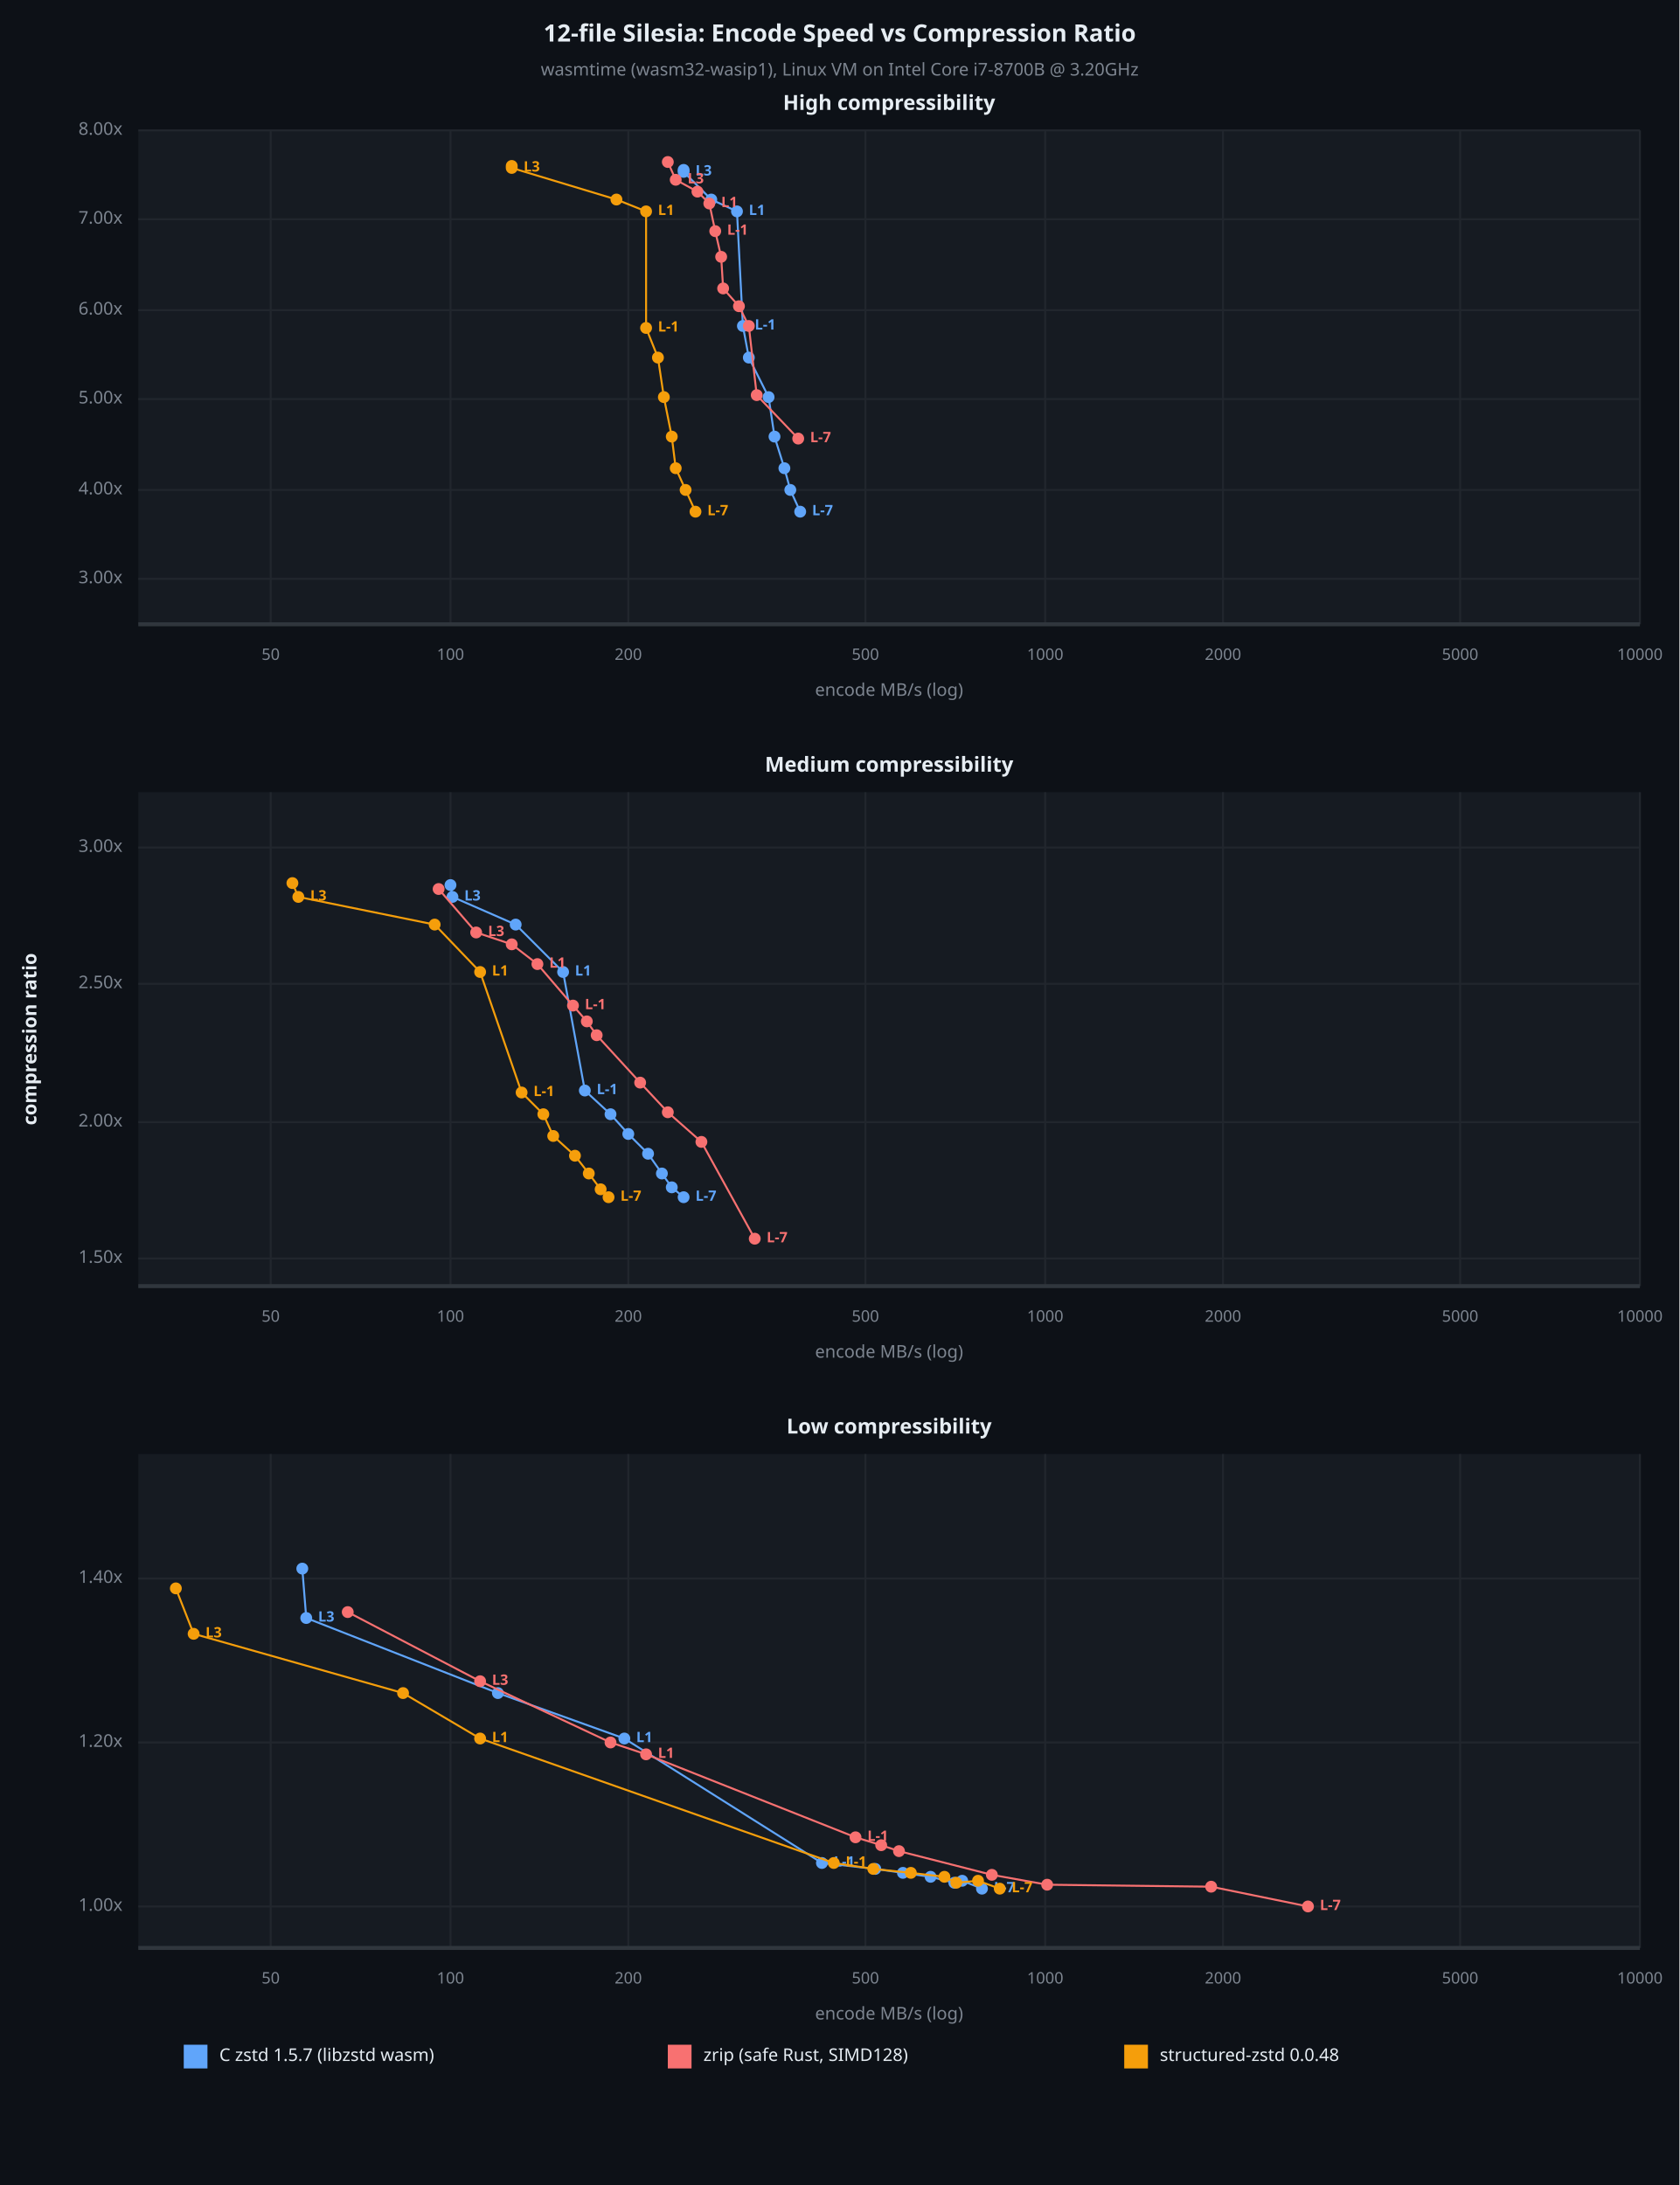
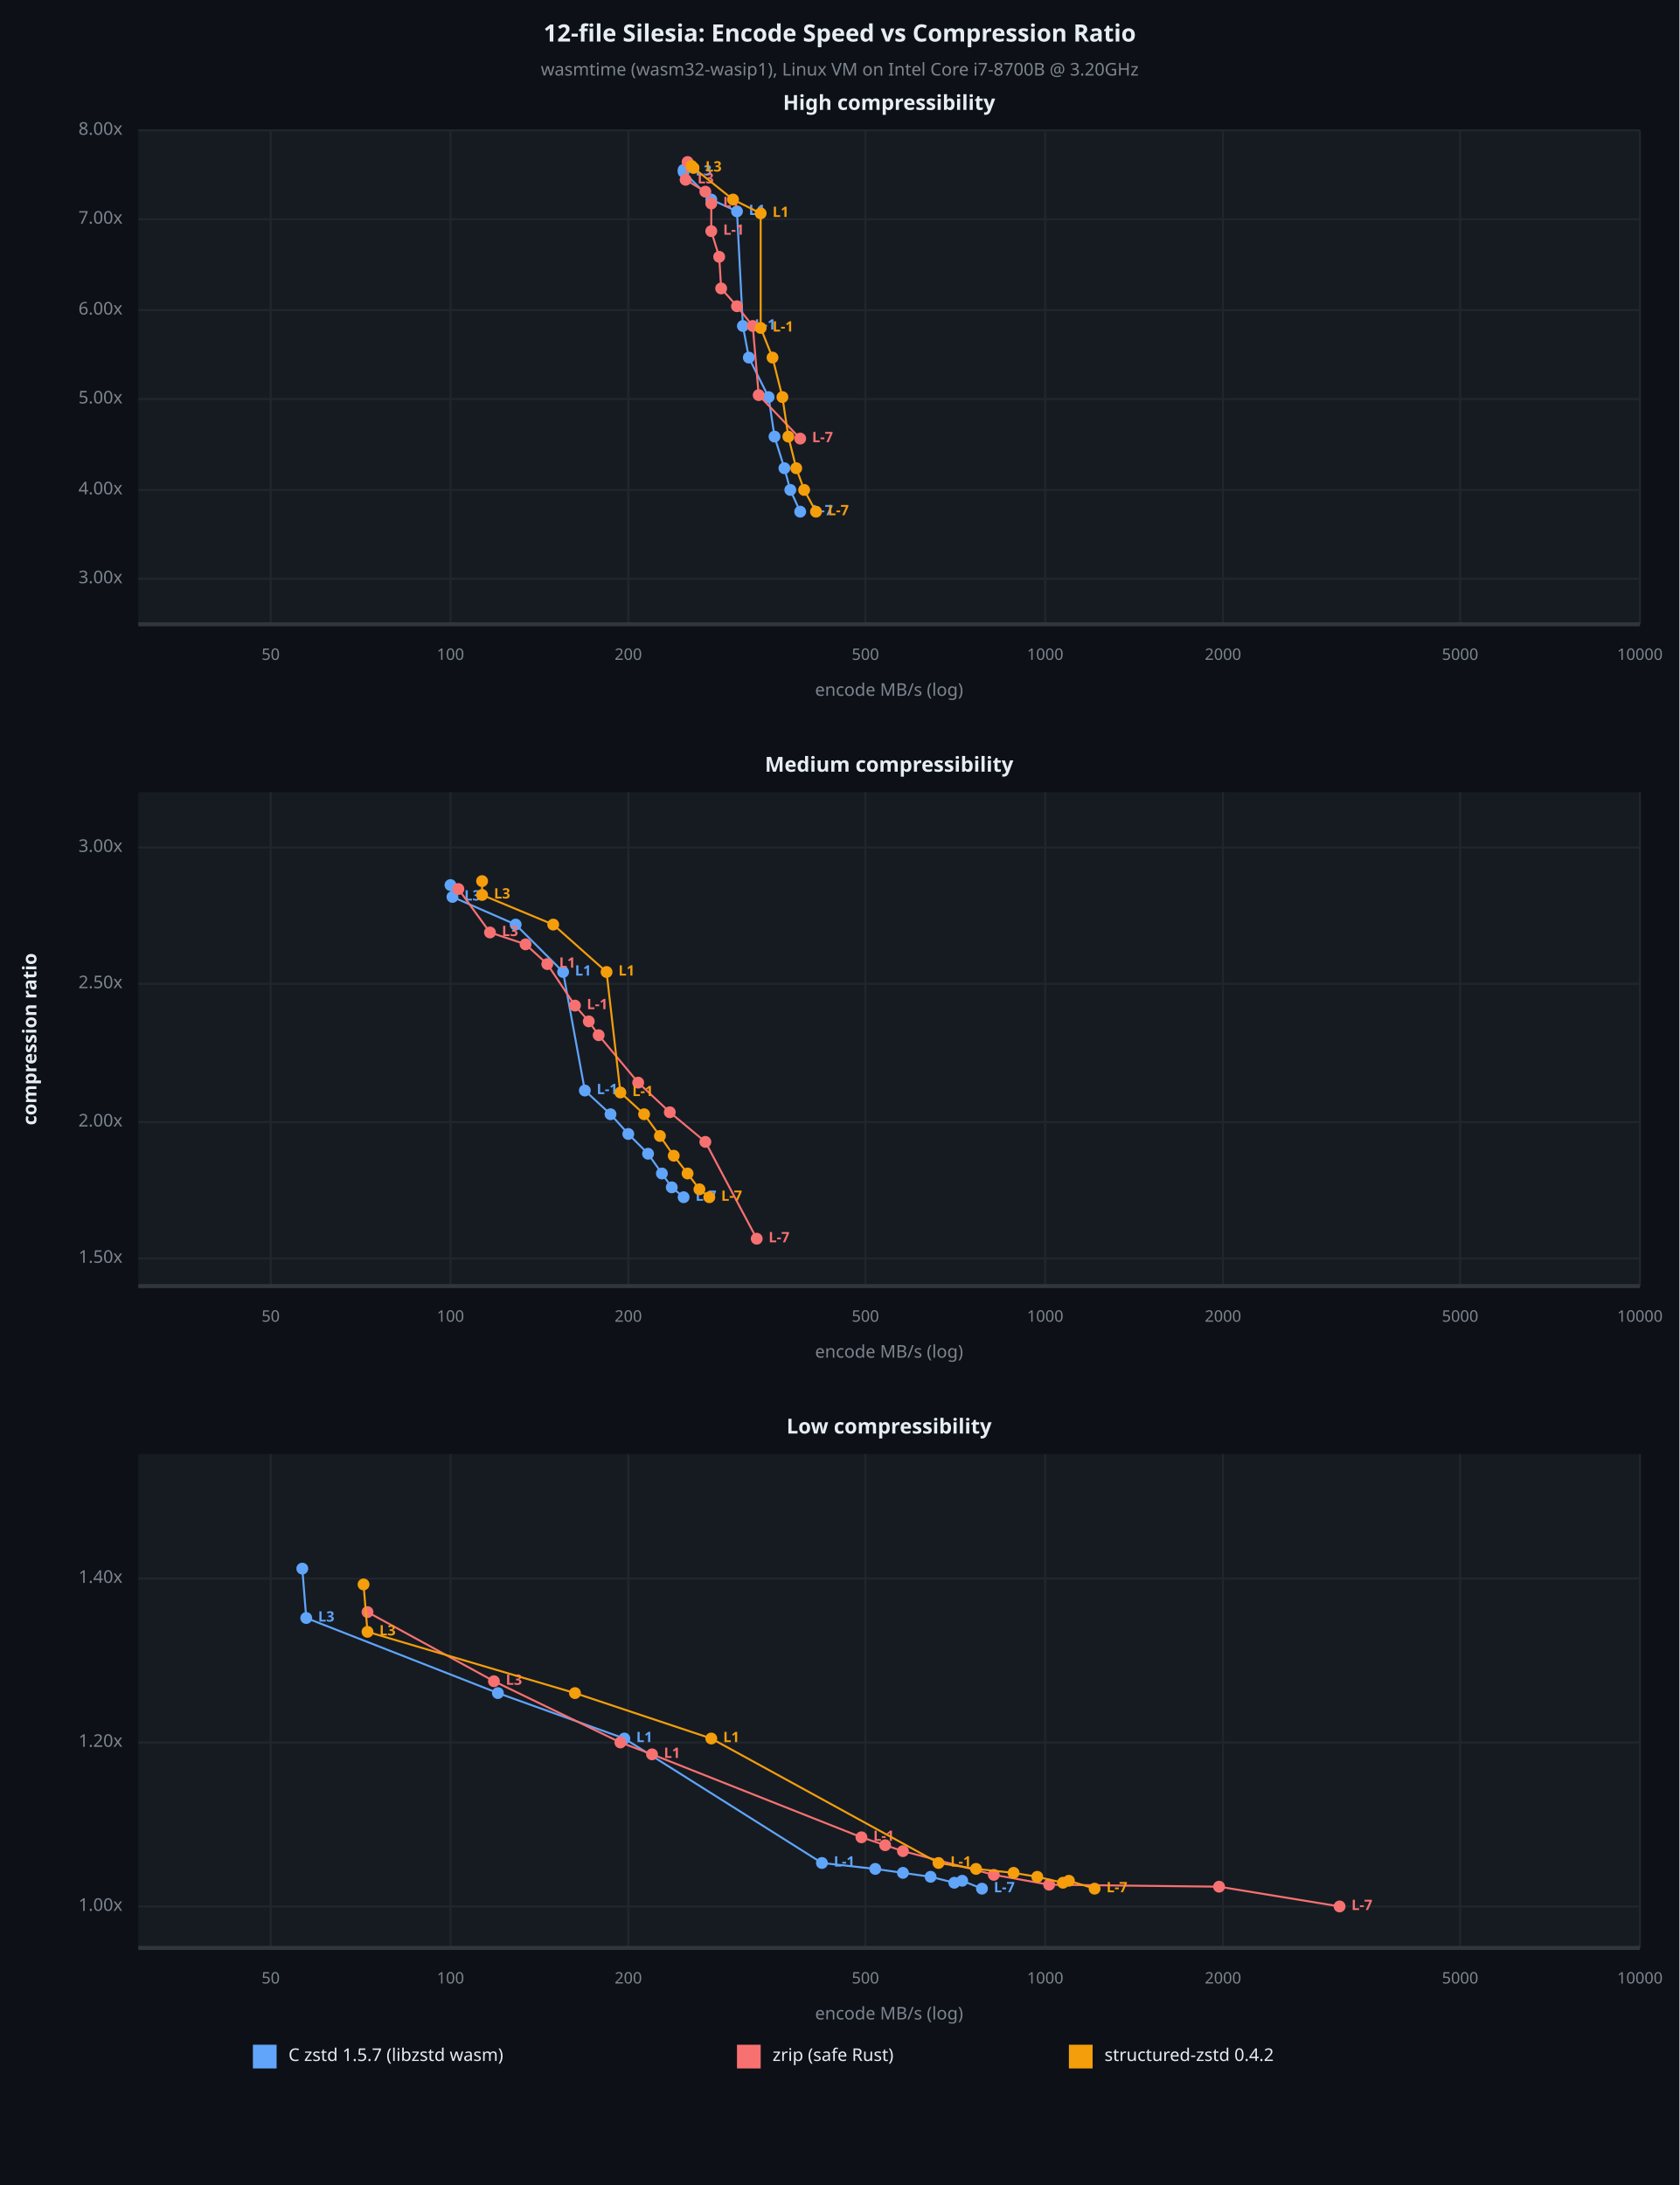
<svg xmlns="http://www.w3.org/2000/svg" viewBox="0 0 850 1106" font-family="system-ui, -apple-system, sans-serif">
  <rect x="0" y="0" width="850" height="1106" opacity="1" fill="#0D1117" stroke="none" />
  <text x="425" y="18" dy="0.5ex" text-anchor="middle" font-family="sans-serif" font-size="12.097" opacity="1" fill="#E6EDF3" font-weight="bold">
12-file Silesia: Encode Speed vs Compression Ratio
</text>
  <text x="425" y="36" dy="0.5ex" text-anchor="middle" font-family="sans-serif" font-size="8.871" opacity="1" fill="#7D8590">
wasmtime (wasm32-wasip1), Linux VM on Intel Core i7-8700B @ 3.20GHz
</text>
  <rect x="70" y="66" width="760" height="250" opacity="1" fill="#161B22" stroke="none" />
  <text x="450" y="53" dy="0.5ex" text-anchor="middle" font-family="sans-serif" font-size="10.484" opacity="1" fill="#E6EDF3" font-weight="bold">
High compressibility
</text>
  <polyline fill="none" opacity="1" stroke="#21262D" stroke-width="1" points="137,66 137,316 " />
  <text x="137" y="332" dy="0.5ex" text-anchor="middle" font-family="sans-serif" font-size="8.065" opacity="1" fill="#7D8590">
50
</text>
  <polyline fill="none" opacity="1" stroke="#21262D" stroke-width="1" points="228,66 228,316 " />
  <text x="228" y="332" dy="0.5ex" text-anchor="middle" font-family="sans-serif" font-size="8.065" opacity="1" fill="#7D8590">
100
</text>
  <polyline fill="none" opacity="1" stroke="#21262D" stroke-width="1" points="318,66 318,316 " />
  <text x="318" y="332" dy="0.5ex" text-anchor="middle" font-family="sans-serif" font-size="8.065" opacity="1" fill="#7D8590">
200
</text>
  <polyline fill="none" opacity="1" stroke="#21262D" stroke-width="1" points="438,66 438,316 " />
  <text x="438" y="332" dy="0.5ex" text-anchor="middle" font-family="sans-serif" font-size="8.065" opacity="1" fill="#7D8590">
500
</text>
  <polyline fill="none" opacity="1" stroke="#21262D" stroke-width="1" points="529,66 529,316 " />
  <text x="529" y="332" dy="0.5ex" text-anchor="middle" font-family="sans-serif" font-size="8.065" opacity="1" fill="#7D8590">
1000
</text>
  <polyline fill="none" opacity="1" stroke="#21262D" stroke-width="1" points="619,66 619,316 " />
  <text x="619" y="332" dy="0.5ex" text-anchor="middle" font-family="sans-serif" font-size="8.065" opacity="1" fill="#7D8590">
2000
</text>
  <polyline fill="none" opacity="1" stroke="#21262D" stroke-width="1" points="739,66 739,316 " />
  <text x="739" y="332" dy="0.5ex" text-anchor="middle" font-family="sans-serif" font-size="8.065" opacity="1" fill="#7D8590">
5000
</text>
  <polyline fill="none" opacity="1" stroke="#21262D" stroke-width="1" points="830,66 830,316 " />
  <text x="830" y="332" dy="0.5ex" text-anchor="middle" font-family="sans-serif" font-size="8.065" opacity="1" fill="#7D8590">
10000
</text>
  <polyline fill="none" opacity="1" stroke="#21262D" stroke-width="1" points="70,293 830,293 " />
  <text x="62" y="293" dy="0.5ex" text-anchor="end" font-family="sans-serif" font-size="8.871" opacity="1" fill="#7D8590">
3.00x
</text>
  <polyline fill="none" opacity="1" stroke="#21262D" stroke-width="1" points="70,248 830,248 " />
  <text x="62" y="248" dy="0.5ex" text-anchor="end" font-family="sans-serif" font-size="8.871" opacity="1" fill="#7D8590">
4.00x
</text>
  <polyline fill="none" opacity="1" stroke="#21262D" stroke-width="1" points="70,202 830,202 " />
  <text x="62" y="202" dy="0.5ex" text-anchor="end" font-family="sans-serif" font-size="8.871" opacity="1" fill="#7D8590">
5.00x
</text>
  <polyline fill="none" opacity="1" stroke="#21262D" stroke-width="1" points="70,157 830,157 " />
  <text x="62" y="157" dy="0.5ex" text-anchor="end" font-family="sans-serif" font-size="8.871" opacity="1" fill="#7D8590">
6.00x
</text>
  <polyline fill="none" opacity="1" stroke="#21262D" stroke-width="1" points="70,111 830,111 " />
  <text x="62" y="111" dy="0.5ex" text-anchor="end" font-family="sans-serif" font-size="8.871" opacity="1" fill="#7D8590">
7.00x
</text>
  <polyline fill="none" opacity="1" stroke="#21262D" stroke-width="1" points="70,66 830,66 " />
  <text x="62" y="66" dy="0.5ex" text-anchor="end" font-family="sans-serif" font-size="8.871" opacity="1" fill="#7D8590">
8.00x
</text>
  <polyline fill="none" opacity="1" stroke="#30363D" stroke-width="2" points="70,316 830,316 " />
  <polyline fill="none" opacity="1" stroke="#60A5FA" stroke-width="1" points="405,259 400,248 397,237 392,221 389,201 379,181 376,165 373,107 360,101 346,87 346,86 " />
  <circle cx="405" cy="259" r="3" opacity="1" fill="#60A5FA" stroke="none" stroke-width="1" />
  <text x="411" y="259" dy="0.5ex" text-anchor="start" font-family="sans-serif" font-size="7.258" opacity="1" fill="#60A5FA" font-weight="bold">
L-7
</text>
  <circle cx="400" cy="248" r="3" opacity="1" fill="#60A5FA" stroke="none" stroke-width="1" />
  <circle cx="397" cy="237" r="3" opacity="1" fill="#60A5FA" stroke="none" stroke-width="1" />
  <circle cx="392" cy="221" r="3" opacity="1" fill="#60A5FA" stroke="none" stroke-width="1" />
  <circle cx="389" cy="201" r="3" opacity="1" fill="#60A5FA" stroke="none" stroke-width="1" />
  <circle cx="379" cy="181" r="3" opacity="1" fill="#60A5FA" stroke="none" stroke-width="1" />
  <circle cx="376" cy="165" r="3" opacity="1" fill="#60A5FA" stroke="none" stroke-width="1" />
  <text x="382" y="165" dy="0.5ex" text-anchor="start" font-family="sans-serif" font-size="7.258" opacity="1" fill="#60A5FA" font-weight="bold">
L-1
</text>
  <circle cx="373" cy="107" r="3" opacity="1" fill="#60A5FA" stroke="none" stroke-width="1" />
  <text x="379" y="107" dy="0.5ex" text-anchor="start" font-family="sans-serif" font-size="7.258" opacity="1" fill="#60A5FA" font-weight="bold">
L1
</text>
  <circle cx="360" cy="101" r="3" opacity="1" fill="#60A5FA" stroke="none" stroke-width="1" />
  <circle cx="346" cy="87" r="3" opacity="1" fill="#60A5FA" stroke="none" stroke-width="1" />
  <text x="352" y="87" dy="0.5ex" text-anchor="start" font-family="sans-serif" font-size="7.258" opacity="1" fill="#60A5FA" font-weight="bold">
L3
</text>
  <circle cx="346" cy="86" r="3" opacity="1" fill="#60A5FA" stroke="none" stroke-width="1" />
-   <polyline fill="none" opacity="1" stroke="#F87171" stroke-width="1" points="404,222 383,200 379,165 374,155 366,146 365,130 362,117 359,103 353,97 342,91 338,82 " />
-   <circle cx="404" cy="222" r="3" opacity="1" fill="#F87171" stroke="none" stroke-width="1" />
-   <text x="410" y="222" dy="0.5ex" text-anchor="start" font-family="sans-serif" font-size="7.258" opacity="1" fill="#F87171" font-weight="bold">
- L-7
- </text>
-   <circle cx="383" cy="200" r="3" opacity="1" fill="#F87171" stroke="none" stroke-width="1" />
-   <circle cx="379" cy="165" r="3" opacity="1" fill="#F87171" stroke="none" stroke-width="1" />
-   <circle cx="374" cy="155" r="3" opacity="1" fill="#F87171" stroke="none" stroke-width="1" />
-   <circle cx="366" cy="146" r="3" opacity="1" fill="#F87171" stroke="none" stroke-width="1" />
-   <circle cx="365" cy="130" r="3" opacity="1" fill="#F87171" stroke="none" stroke-width="1" />
-   <circle cx="362" cy="117" r="3" opacity="1" fill="#F87171" stroke="none" stroke-width="1" />
-   <text x="368" y="117" dy="0.5ex" text-anchor="start" font-family="sans-serif" font-size="7.258" opacity="1" fill="#F87171" font-weight="bold">
- L-1
- </text>
-   <circle cx="359" cy="103" r="3" opacity="1" fill="#F87171" stroke="none" stroke-width="1" />
-   <text x="365" y="103" dy="0.5ex" text-anchor="start" font-family="sans-serif" font-size="7.258" opacity="1" fill="#F87171" font-weight="bold">
- L1
- </text>
-   <circle cx="353" cy="97" r="3" opacity="1" fill="#F87171" stroke="none" stroke-width="1" />
-   <circle cx="342" cy="91" r="3" opacity="1" fill="#F87171" stroke="none" stroke-width="1" />
-   <text x="348" y="91" dy="0.5ex" text-anchor="start" font-family="sans-serif" font-size="7.258" opacity="1" fill="#F87171" font-weight="bold">
- L3
- </text>
-   <circle cx="338" cy="82" r="3" opacity="1" fill="#F87171" stroke="none" stroke-width="1" />
-   <polyline fill="none" opacity="1" stroke="#F59E0B" stroke-width="1" points="352,259 347,248 342,237 340,221 336,201 333,181 327,166 327,107 312,101 259,85 259,84 " />
-   <circle cx="352" cy="259" r="3" opacity="1" fill="#F59E0B" stroke="none" stroke-width="1" />
-   <text x="358" y="259" dy="0.5ex" text-anchor="start" font-family="sans-serif" font-size="7.258" opacity="1" fill="#F59E0B" font-weight="bold">
- L-7
- </text>
-   <circle cx="347" cy="248" r="3" opacity="1" fill="#F59E0B" stroke="none" stroke-width="1" />
-   <circle cx="342" cy="237" r="3" opacity="1" fill="#F59E0B" stroke="none" stroke-width="1" />
-   <circle cx="340" cy="221" r="3" opacity="1" fill="#F59E0B" stroke="none" stroke-width="1" />
-   <circle cx="336" cy="201" r="3" opacity="1" fill="#F59E0B" stroke="none" stroke-width="1" />
-   <circle cx="333" cy="181" r="3" opacity="1" fill="#F59E0B" stroke="none" stroke-width="1" />
-   <circle cx="327" cy="166" r="3" opacity="1" fill="#F59E0B" stroke="none" stroke-width="1" />
-   <text x="333" y="166" dy="0.5ex" text-anchor="start" font-family="sans-serif" font-size="7.258" opacity="1" fill="#F59E0B" font-weight="bold">
- L-1
- </text>
-   <circle cx="327" cy="107" r="3" opacity="1" fill="#F59E0B" stroke="none" stroke-width="1" />
-   <text x="333" y="107" dy="0.5ex" text-anchor="start" font-family="sans-serif" font-size="7.258" opacity="1" fill="#F59E0B" font-weight="bold">
- L1
- </text>
-   <circle cx="312" cy="101" r="3" opacity="1" fill="#F59E0B" stroke="none" stroke-width="1" />
-   <circle cx="259" cy="85" r="3" opacity="1" fill="#F59E0B" stroke="none" stroke-width="1" />
-   <text x="265" y="85" dy="0.5ex" text-anchor="start" font-family="sans-serif" font-size="7.258" opacity="1" fill="#F59E0B" font-weight="bold">
- L3
- </text>
-   <circle cx="259" cy="84" r="3" opacity="1" fill="#F59E0B" stroke="none" stroke-width="1" />
+   <polyline fill="none" opacity="1" stroke="#F87171" stroke-width="1" points="405,222 384,200 381,165 373,155 365,146 364,130 360,117 360,103 357,97 347,91 348,82 " />
+   <circle cx="405" cy="222" r="3" opacity="1" fill="#F87171" stroke="none" stroke-width="1" />
+   <text x="411" y="222" dy="0.5ex" text-anchor="start" font-family="sans-serif" font-size="7.258" opacity="1" fill="#F87171" font-weight="bold">
+ L-7
+ </text>
+   <circle cx="384" cy="200" r="3" opacity="1" fill="#F87171" stroke="none" stroke-width="1" />
+   <circle cx="381" cy="165" r="3" opacity="1" fill="#F87171" stroke="none" stroke-width="1" />
+   <circle cx="373" cy="155" r="3" opacity="1" fill="#F87171" stroke="none" stroke-width="1" />
+   <circle cx="365" cy="146" r="3" opacity="1" fill="#F87171" stroke="none" stroke-width="1" />
+   <circle cx="364" cy="130" r="3" opacity="1" fill="#F87171" stroke="none" stroke-width="1" />
+   <circle cx="360" cy="117" r="3" opacity="1" fill="#F87171" stroke="none" stroke-width="1" />
+   <text x="366" y="117" dy="0.5ex" text-anchor="start" font-family="sans-serif" font-size="7.258" opacity="1" fill="#F87171" font-weight="bold">
+ L-1
+ </text>
+   <circle cx="360" cy="103" r="3" opacity="1" fill="#F87171" stroke="none" stroke-width="1" />
+   <text x="366" y="103" dy="0.5ex" text-anchor="start" font-family="sans-serif" font-size="7.258" opacity="1" fill="#F87171" font-weight="bold">
+ L1
+ </text>
+   <circle cx="357" cy="97" r="3" opacity="1" fill="#F87171" stroke="none" stroke-width="1" />
+   <circle cx="347" cy="91" r="3" opacity="1" fill="#F87171" stroke="none" stroke-width="1" />
+   <text x="353" y="91" dy="0.5ex" text-anchor="start" font-family="sans-serif" font-size="7.258" opacity="1" fill="#F87171" font-weight="bold">
+ L3
+ </text>
+   <circle cx="348" cy="82" r="3" opacity="1" fill="#F87171" stroke="none" stroke-width="1" />
+   <polyline fill="none" opacity="1" stroke="#F59E0B" stroke-width="1" points="413,259 407,248 403,237 399,221 396,201 391,181 385,166 385,108 371,101 351,85 350,84 " />
+   <circle cx="413" cy="259" r="3" opacity="1" fill="#F59E0B" stroke="none" stroke-width="1" />
+   <text x="419" y="259" dy="0.5ex" text-anchor="start" font-family="sans-serif" font-size="7.258" opacity="1" fill="#F59E0B" font-weight="bold">
+ L-7
+ </text>
+   <circle cx="407" cy="248" r="3" opacity="1" fill="#F59E0B" stroke="none" stroke-width="1" />
+   <circle cx="403" cy="237" r="3" opacity="1" fill="#F59E0B" stroke="none" stroke-width="1" />
+   <circle cx="399" cy="221" r="3" opacity="1" fill="#F59E0B" stroke="none" stroke-width="1" />
+   <circle cx="396" cy="201" r="3" opacity="1" fill="#F59E0B" stroke="none" stroke-width="1" />
+   <circle cx="391" cy="181" r="3" opacity="1" fill="#F59E0B" stroke="none" stroke-width="1" />
+   <circle cx="385" cy="166" r="3" opacity="1" fill="#F59E0B" stroke="none" stroke-width="1" />
+   <text x="391" y="166" dy="0.5ex" text-anchor="start" font-family="sans-serif" font-size="7.258" opacity="1" fill="#F59E0B" font-weight="bold">
+ L-1
+ </text>
+   <circle cx="385" cy="108" r="3" opacity="1" fill="#F59E0B" stroke="none" stroke-width="1" />
+   <text x="391" y="108" dy="0.5ex" text-anchor="start" font-family="sans-serif" font-size="7.258" opacity="1" fill="#F59E0B" font-weight="bold">
+ L1
+ </text>
+   <circle cx="371" cy="101" r="3" opacity="1" fill="#F59E0B" stroke="none" stroke-width="1" />
+   <circle cx="351" cy="85" r="3" opacity="1" fill="#F59E0B" stroke="none" stroke-width="1" />
+   <text x="357" y="85" dy="0.5ex" text-anchor="start" font-family="sans-serif" font-size="7.258" opacity="1" fill="#F59E0B" font-weight="bold">
+ L3
+ </text>
+   <circle cx="350" cy="84" r="3" opacity="1" fill="#F59E0B" stroke="none" stroke-width="1" />
  <text x="450" y="350" dy="0.5ex" text-anchor="middle" font-family="sans-serif" font-size="8.871" opacity="1" fill="#7D8590">
encode MB/s (log)
</text>
  <rect x="70" y="401" width="760" height="250" opacity="1" fill="#161B22" stroke="none" />
  <text x="450" y="388" dy="0.5ex" text-anchor="middle" font-family="sans-serif" font-size="10.484" opacity="1" fill="#E6EDF3" font-weight="bold">
Medium compressibility
</text>
  <polyline fill="none" opacity="1" stroke="#21262D" stroke-width="1" points="137,401 137,651 " />
  <text x="137" y="667" dy="0.5ex" text-anchor="middle" font-family="sans-serif" font-size="8.065" opacity="1" fill="#7D8590">
50
</text>
  <polyline fill="none" opacity="1" stroke="#21262D" stroke-width="1" points="228,401 228,651 " />
  <text x="228" y="667" dy="0.5ex" text-anchor="middle" font-family="sans-serif" font-size="8.065" opacity="1" fill="#7D8590">
100
</text>
  <polyline fill="none" opacity="1" stroke="#21262D" stroke-width="1" points="318,401 318,651 " />
  <text x="318" y="667" dy="0.5ex" text-anchor="middle" font-family="sans-serif" font-size="8.065" opacity="1" fill="#7D8590">
200
</text>
  <polyline fill="none" opacity="1" stroke="#21262D" stroke-width="1" points="438,401 438,651 " />
  <text x="438" y="667" dy="0.5ex" text-anchor="middle" font-family="sans-serif" font-size="8.065" opacity="1" fill="#7D8590">
500
</text>
  <polyline fill="none" opacity="1" stroke="#21262D" stroke-width="1" points="529,401 529,651 " />
  <text x="529" y="667" dy="0.5ex" text-anchor="middle" font-family="sans-serif" font-size="8.065" opacity="1" fill="#7D8590">
1000
</text>
  <polyline fill="none" opacity="1" stroke="#21262D" stroke-width="1" points="619,401 619,651 " />
  <text x="619" y="667" dy="0.5ex" text-anchor="middle" font-family="sans-serif" font-size="8.065" opacity="1" fill="#7D8590">
2000
</text>
  <polyline fill="none" opacity="1" stroke="#21262D" stroke-width="1" points="739,401 739,651 " />
  <text x="739" y="667" dy="0.5ex" text-anchor="middle" font-family="sans-serif" font-size="8.065" opacity="1" fill="#7D8590">
5000
</text>
  <polyline fill="none" opacity="1" stroke="#21262D" stroke-width="1" points="830,401 830,651 " />
  <text x="830" y="667" dy="0.5ex" text-anchor="middle" font-family="sans-serif" font-size="8.065" opacity="1" fill="#7D8590">
10000
</text>
  <polyline fill="none" opacity="1" stroke="#21262D" stroke-width="1" points="70,637 830,637 " />
  <text x="62" y="637" dy="0.5ex" text-anchor="end" font-family="sans-serif" font-size="8.871" opacity="1" fill="#7D8590">
1.50x
</text>
  <polyline fill="none" opacity="1" stroke="#21262D" stroke-width="1" points="70,568 830,568 " />
  <text x="62" y="568" dy="0.5ex" text-anchor="end" font-family="sans-serif" font-size="8.871" opacity="1" fill="#7D8590">
2.00x
</text>
  <polyline fill="none" opacity="1" stroke="#21262D" stroke-width="1" points="70,498 830,498 " />
  <text x="62" y="498" dy="0.5ex" text-anchor="end" font-family="sans-serif" font-size="8.871" opacity="1" fill="#7D8590">
2.50x
</text>
  <polyline fill="none" opacity="1" stroke="#21262D" stroke-width="1" points="70,429 830,429 " />
  <text x="62" y="429" dy="0.5ex" text-anchor="end" font-family="sans-serif" font-size="8.871" opacity="1" fill="#7D8590">
3.00x
</text>
  <polyline fill="none" opacity="1" stroke="#30363D" stroke-width="2" points="70,651 830,651 " />
  <polyline fill="none" opacity="1" stroke="#60A5FA" stroke-width="1" points="346,606 340,601 335,594 328,584 318,574 309,564 296,552 285,492 261,468 229,454 228,448 " />
  <circle cx="346" cy="606" r="3" opacity="1" fill="#60A5FA" stroke="none" stroke-width="1" />
  <text x="352" y="606" dy="0.5ex" text-anchor="start" font-family="sans-serif" font-size="7.258" opacity="1" fill="#60A5FA" font-weight="bold">
L-7
</text>
  <circle cx="340" cy="601" r="3" opacity="1" fill="#60A5FA" stroke="none" stroke-width="1" />
  <circle cx="335" cy="594" r="3" opacity="1" fill="#60A5FA" stroke="none" stroke-width="1" />
  <circle cx="328" cy="584" r="3" opacity="1" fill="#60A5FA" stroke="none" stroke-width="1" />
  <circle cx="318" cy="574" r="3" opacity="1" fill="#60A5FA" stroke="none" stroke-width="1" />
  <circle cx="309" cy="564" r="3" opacity="1" fill="#60A5FA" stroke="none" stroke-width="1" />
  <circle cx="296" cy="552" r="3" opacity="1" fill="#60A5FA" stroke="none" stroke-width="1" />
  <text x="302" y="552" dy="0.5ex" text-anchor="start" font-family="sans-serif" font-size="7.258" opacity="1" fill="#60A5FA" font-weight="bold">
L-1
</text>
  <circle cx="285" cy="492" r="3" opacity="1" fill="#60A5FA" stroke="none" stroke-width="1" />
  <text x="291" y="492" dy="0.5ex" text-anchor="start" font-family="sans-serif" font-size="7.258" opacity="1" fill="#60A5FA" font-weight="bold">
L1
</text>
  <circle cx="261" cy="468" r="3" opacity="1" fill="#60A5FA" stroke="none" stroke-width="1" />
  <circle cx="229" cy="454" r="3" opacity="1" fill="#60A5FA" stroke="none" stroke-width="1" />
  <text x="235" y="454" dy="0.5ex" text-anchor="start" font-family="sans-serif" font-size="7.258" opacity="1" fill="#60A5FA" font-weight="bold">
L3
</text>
  <circle cx="228" cy="448" r="3" opacity="1" fill="#60A5FA" stroke="none" stroke-width="1" />
-   <polyline fill="none" opacity="1" stroke="#F87171" stroke-width="1" points="382,627 355,578 338,563 324,548 302,524 297,517 290,509 272,488 259,478 241,472 222,450 " />
-   <circle cx="382" cy="627" r="3" opacity="1" fill="#F87171" stroke="none" stroke-width="1" />
-   <text x="388" y="627" dy="0.5ex" text-anchor="start" font-family="sans-serif" font-size="7.258" opacity="1" fill="#F87171" font-weight="bold">
- L-7
- </text>
-   <circle cx="355" cy="578" r="3" opacity="1" fill="#F87171" stroke="none" stroke-width="1" />
-   <circle cx="338" cy="563" r="3" opacity="1" fill="#F87171" stroke="none" stroke-width="1" />
-   <circle cx="324" cy="548" r="3" opacity="1" fill="#F87171" stroke="none" stroke-width="1" />
-   <circle cx="302" cy="524" r="3" opacity="1" fill="#F87171" stroke="none" stroke-width="1" />
-   <circle cx="297" cy="517" r="3" opacity="1" fill="#F87171" stroke="none" stroke-width="1" />
-   <circle cx="290" cy="509" r="3" opacity="1" fill="#F87171" stroke="none" stroke-width="1" />
-   <text x="296" y="509" dy="0.5ex" text-anchor="start" font-family="sans-serif" font-size="7.258" opacity="1" fill="#F87171" font-weight="bold">
- L-1
- </text>
-   <circle cx="272" cy="488" r="3" opacity="1" fill="#F87171" stroke="none" stroke-width="1" />
-   <text x="278" y="488" dy="0.5ex" text-anchor="start" font-family="sans-serif" font-size="7.258" opacity="1" fill="#F87171" font-weight="bold">
- L1
- </text>
-   <circle cx="259" cy="478" r="3" opacity="1" fill="#F87171" stroke="none" stroke-width="1" />
-   <circle cx="241" cy="472" r="3" opacity="1" fill="#F87171" stroke="none" stroke-width="1" />
-   <text x="247" y="472" dy="0.5ex" text-anchor="start" font-family="sans-serif" font-size="7.258" opacity="1" fill="#F87171" font-weight="bold">
- L3
- </text>
-   <circle cx="222" cy="450" r="3" opacity="1" fill="#F87171" stroke="none" stroke-width="1" />
-   <polyline fill="none" opacity="1" stroke="#F59E0B" stroke-width="1" points="308,606 304,602 298,594 291,585 280,575 275,564 264,553 243,492 220,468 151,454 148,447 " />
-   <circle cx="308" cy="606" r="3" opacity="1" fill="#F59E0B" stroke="none" stroke-width="1" />
-   <text x="314" y="606" dy="0.5ex" text-anchor="start" font-family="sans-serif" font-size="7.258" opacity="1" fill="#F59E0B" font-weight="bold">
- L-7
- </text>
-   <circle cx="304" cy="602" r="3" opacity="1" fill="#F59E0B" stroke="none" stroke-width="1" />
-   <circle cx="298" cy="594" r="3" opacity="1" fill="#F59E0B" stroke="none" stroke-width="1" />
-   <circle cx="291" cy="585" r="3" opacity="1" fill="#F59E0B" stroke="none" stroke-width="1" />
-   <circle cx="280" cy="575" r="3" opacity="1" fill="#F59E0B" stroke="none" stroke-width="1" />
-   <circle cx="275" cy="564" r="3" opacity="1" fill="#F59E0B" stroke="none" stroke-width="1" />
-   <circle cx="264" cy="553" r="3" opacity="1" fill="#F59E0B" stroke="none" stroke-width="1" />
-   <text x="270" y="553" dy="0.5ex" text-anchor="start" font-family="sans-serif" font-size="7.258" opacity="1" fill="#F59E0B" font-weight="bold">
- L-1
- </text>
-   <circle cx="243" cy="492" r="3" opacity="1" fill="#F59E0B" stroke="none" stroke-width="1" />
-   <text x="249" y="492" dy="0.5ex" text-anchor="start" font-family="sans-serif" font-size="7.258" opacity="1" fill="#F59E0B" font-weight="bold">
- L1
- </text>
-   <circle cx="220" cy="468" r="3" opacity="1" fill="#F59E0B" stroke="none" stroke-width="1" />
-   <circle cx="151" cy="454" r="3" opacity="1" fill="#F59E0B" stroke="none" stroke-width="1" />
-   <text x="157" y="454" dy="0.5ex" text-anchor="start" font-family="sans-serif" font-size="7.258" opacity="1" fill="#F59E0B" font-weight="bold">
- L3
- </text>
-   <circle cx="148" cy="447" r="3" opacity="1" fill="#F59E0B" stroke="none" stroke-width="1" />
+   <polyline fill="none" opacity="1" stroke="#F87171" stroke-width="1" points="383,627 357,578 339,563 323,548 303,524 298,517 291,509 277,488 266,478 248,472 232,450 " />
+   <circle cx="383" cy="627" r="3" opacity="1" fill="#F87171" stroke="none" stroke-width="1" />
+   <text x="389" y="627" dy="0.5ex" text-anchor="start" font-family="sans-serif" font-size="7.258" opacity="1" fill="#F87171" font-weight="bold">
+ L-7
+ </text>
+   <circle cx="357" cy="578" r="3" opacity="1" fill="#F87171" stroke="none" stroke-width="1" />
+   <circle cx="339" cy="563" r="3" opacity="1" fill="#F87171" stroke="none" stroke-width="1" />
+   <circle cx="323" cy="548" r="3" opacity="1" fill="#F87171" stroke="none" stroke-width="1" />
+   <circle cx="303" cy="524" r="3" opacity="1" fill="#F87171" stroke="none" stroke-width="1" />
+   <circle cx="298" cy="517" r="3" opacity="1" fill="#F87171" stroke="none" stroke-width="1" />
+   <circle cx="291" cy="509" r="3" opacity="1" fill="#F87171" stroke="none" stroke-width="1" />
+   <text x="297" y="509" dy="0.5ex" text-anchor="start" font-family="sans-serif" font-size="7.258" opacity="1" fill="#F87171" font-weight="bold">
+ L-1
+ </text>
+   <circle cx="277" cy="488" r="3" opacity="1" fill="#F87171" stroke="none" stroke-width="1" />
+   <text x="283" y="488" dy="0.5ex" text-anchor="start" font-family="sans-serif" font-size="7.258" opacity="1" fill="#F87171" font-weight="bold">
+ L1
+ </text>
+   <circle cx="266" cy="478" r="3" opacity="1" fill="#F87171" stroke="none" stroke-width="1" />
+   <circle cx="248" cy="472" r="3" opacity="1" fill="#F87171" stroke="none" stroke-width="1" />
+   <text x="254" y="472" dy="0.5ex" text-anchor="start" font-family="sans-serif" font-size="7.258" opacity="1" fill="#F87171" font-weight="bold">
+ L3
+ </text>
+   <circle cx="232" cy="450" r="3" opacity="1" fill="#F87171" stroke="none" stroke-width="1" />
+   <polyline fill="none" opacity="1" stroke="#F59E0B" stroke-width="1" points="359,606 354,602 348,594 341,585 334,575 326,564 314,553 307,492 280,468 244,453 244,446 " />
+   <circle cx="359" cy="606" r="3" opacity="1" fill="#F59E0B" stroke="none" stroke-width="1" />
+   <text x="365" y="606" dy="0.5ex" text-anchor="start" font-family="sans-serif" font-size="7.258" opacity="1" fill="#F59E0B" font-weight="bold">
+ L-7
+ </text>
+   <circle cx="354" cy="602" r="3" opacity="1" fill="#F59E0B" stroke="none" stroke-width="1" />
+   <circle cx="348" cy="594" r="3" opacity="1" fill="#F59E0B" stroke="none" stroke-width="1" />
+   <circle cx="341" cy="585" r="3" opacity="1" fill="#F59E0B" stroke="none" stroke-width="1" />
+   <circle cx="334" cy="575" r="3" opacity="1" fill="#F59E0B" stroke="none" stroke-width="1" />
+   <circle cx="326" cy="564" r="3" opacity="1" fill="#F59E0B" stroke="none" stroke-width="1" />
+   <circle cx="314" cy="553" r="3" opacity="1" fill="#F59E0B" stroke="none" stroke-width="1" />
+   <text x="320" y="553" dy="0.5ex" text-anchor="start" font-family="sans-serif" font-size="7.258" opacity="1" fill="#F59E0B" font-weight="bold">
+ L-1
+ </text>
+   <circle cx="307" cy="492" r="3" opacity="1" fill="#F59E0B" stroke="none" stroke-width="1" />
+   <text x="313" y="492" dy="0.5ex" text-anchor="start" font-family="sans-serif" font-size="7.258" opacity="1" fill="#F59E0B" font-weight="bold">
+ L1
+ </text>
+   <circle cx="280" cy="468" r="3" opacity="1" fill="#F59E0B" stroke="none" stroke-width="1" />
+   <circle cx="244" cy="453" r="3" opacity="1" fill="#F59E0B" stroke="none" stroke-width="1" />
+   <text x="250" y="453" dy="0.5ex" text-anchor="start" font-family="sans-serif" font-size="7.258" opacity="1" fill="#F59E0B" font-weight="bold">
+ L3
+ </text>
+   <circle cx="244" cy="446" r="3" opacity="1" fill="#F59E0B" stroke="none" stroke-width="1" />
  <text x="450" y="685" dy="0.5ex" text-anchor="middle" font-family="sans-serif" font-size="8.871" opacity="1" fill="#7D8590">
encode MB/s (log)
</text>
  <rect x="70" y="736" width="760" height="250" opacity="1" fill="#161B22" stroke="none" />
  <text x="450" y="723" dy="0.5ex" text-anchor="middle" font-family="sans-serif" font-size="10.484" opacity="1" fill="#E6EDF3" font-weight="bold">
Low compressibility
</text>
  <polyline fill="none" opacity="1" stroke="#21262D" stroke-width="1" points="137,736 137,986 " />
  <text x="137" y="1002" dy="0.5ex" text-anchor="middle" font-family="sans-serif" font-size="8.065" opacity="1" fill="#7D8590">
50
</text>
  <polyline fill="none" opacity="1" stroke="#21262D" stroke-width="1" points="228,736 228,986 " />
  <text x="228" y="1002" dy="0.5ex" text-anchor="middle" font-family="sans-serif" font-size="8.065" opacity="1" fill="#7D8590">
100
</text>
  <polyline fill="none" opacity="1" stroke="#21262D" stroke-width="1" points="318,736 318,986 " />
  <text x="318" y="1002" dy="0.5ex" text-anchor="middle" font-family="sans-serif" font-size="8.065" opacity="1" fill="#7D8590">
200
</text>
  <polyline fill="none" opacity="1" stroke="#21262D" stroke-width="1" points="438,736 438,986 " />
  <text x="438" y="1002" dy="0.5ex" text-anchor="middle" font-family="sans-serif" font-size="8.065" opacity="1" fill="#7D8590">
500
</text>
  <polyline fill="none" opacity="1" stroke="#21262D" stroke-width="1" points="529,736 529,986 " />
  <text x="529" y="1002" dy="0.5ex" text-anchor="middle" font-family="sans-serif" font-size="8.065" opacity="1" fill="#7D8590">
1000
</text>
  <polyline fill="none" opacity="1" stroke="#21262D" stroke-width="1" points="619,736 619,986 " />
  <text x="619" y="1002" dy="0.5ex" text-anchor="middle" font-family="sans-serif" font-size="8.065" opacity="1" fill="#7D8590">
2000
</text>
  <polyline fill="none" opacity="1" stroke="#21262D" stroke-width="1" points="739,736 739,986 " />
  <text x="739" y="1002" dy="0.5ex" text-anchor="middle" font-family="sans-serif" font-size="8.065" opacity="1" fill="#7D8590">
5000
</text>
  <polyline fill="none" opacity="1" stroke="#21262D" stroke-width="1" points="830,736 830,986 " />
  <text x="830" y="1002" dy="0.5ex" text-anchor="middle" font-family="sans-serif" font-size="8.065" opacity="1" fill="#7D8590">
10000
</text>
  <polyline fill="none" opacity="1" stroke="#21262D" stroke-width="1" points="70,965 830,965 " />
  <text x="62" y="965" dy="0.5ex" text-anchor="end" font-family="sans-serif" font-size="8.871" opacity="1" fill="#7D8590">
1.00x
</text>
  <polyline fill="none" opacity="1" stroke="#21262D" stroke-width="1" points="70,882 830,882 " />
  <text x="62" y="882" dy="0.5ex" text-anchor="end" font-family="sans-serif" font-size="8.871" opacity="1" fill="#7D8590">
1.20x
</text>
  <polyline fill="none" opacity="1" stroke="#21262D" stroke-width="1" points="70,799 830,799 " />
  <text x="62" y="799" dy="0.5ex" text-anchor="end" font-family="sans-serif" font-size="8.871" opacity="1" fill="#7D8590">
1.40x
</text>
  <polyline fill="none" opacity="1" stroke="#30363D" stroke-width="2" points="70,986 830,986 " />
  <polyline fill="none" opacity="1" stroke="#60A5FA" stroke-width="1" points="497,956 487,952 483,953 471,950 457,948 443,946 416,943 316,880 252,857 155,819 153,794 " />
  <circle cx="497" cy="956" r="3" opacity="1" fill="#60A5FA" stroke="none" stroke-width="1" />
  <text x="503" y="956" dy="0.5ex" text-anchor="start" font-family="sans-serif" font-size="7.258" opacity="1" fill="#60A5FA" font-weight="bold">
L-7
</text>
  <circle cx="487" cy="952" r="3" opacity="1" fill="#60A5FA" stroke="none" stroke-width="1" />
  <circle cx="483" cy="953" r="3" opacity="1" fill="#60A5FA" stroke="none" stroke-width="1" />
  <circle cx="471" cy="950" r="3" opacity="1" fill="#60A5FA" stroke="none" stroke-width="1" />
  <circle cx="457" cy="948" r="3" opacity="1" fill="#60A5FA" stroke="none" stroke-width="1" />
  <circle cx="443" cy="946" r="3" opacity="1" fill="#60A5FA" stroke="none" stroke-width="1" />
  <circle cx="416" cy="943" r="3" opacity="1" fill="#60A5FA" stroke="none" stroke-width="1" />
  <text x="422" y="943" dy="0.5ex" text-anchor="start" font-family="sans-serif" font-size="7.258" opacity="1" fill="#60A5FA" font-weight="bold">
L-1
</text>
  <circle cx="316" cy="880" r="3" opacity="1" fill="#60A5FA" stroke="none" stroke-width="1" />
  <text x="322" y="880" dy="0.5ex" text-anchor="start" font-family="sans-serif" font-size="7.258" opacity="1" fill="#60A5FA" font-weight="bold">
L1
</text>
  <circle cx="252" cy="857" r="3" opacity="1" fill="#60A5FA" stroke="none" stroke-width="1" />
  <circle cx="155" cy="819" r="3" opacity="1" fill="#60A5FA" stroke="none" stroke-width="1" />
  <text x="161" y="819" dy="0.5ex" text-anchor="start" font-family="sans-serif" font-size="7.258" opacity="1" fill="#60A5FA" font-weight="bold">
L3
</text>
  <circle cx="153" cy="794" r="3" opacity="1" fill="#60A5FA" stroke="none" stroke-width="1" />
-   <polyline fill="none" opacity="1" stroke="#F87171" stroke-width="1" points="662,965 613,955 530,954 502,949 455,937 446,934 433,930 327,888 309,882 243,851 176,816 " />
-   <circle cx="662" cy="965" r="3" opacity="1" fill="#F87171" stroke="none" stroke-width="1" />
-   <text x="668" y="965" dy="0.5ex" text-anchor="start" font-family="sans-serif" font-size="7.258" opacity="1" fill="#F87171" font-weight="bold">
- L-7
- </text>
-   <circle cx="613" cy="955" r="3" opacity="1" fill="#F87171" stroke="none" stroke-width="1" />
-   <circle cx="530" cy="954" r="3" opacity="1" fill="#F87171" stroke="none" stroke-width="1" />
-   <circle cx="502" cy="949" r="3" opacity="1" fill="#F87171" stroke="none" stroke-width="1" />
-   <circle cx="455" cy="937" r="3" opacity="1" fill="#F87171" stroke="none" stroke-width="1" />
-   <circle cx="446" cy="934" r="3" opacity="1" fill="#F87171" stroke="none" stroke-width="1" />
-   <circle cx="433" cy="930" r="3" opacity="1" fill="#F87171" stroke="none" stroke-width="1" />
-   <text x="439" y="930" dy="0.5ex" text-anchor="start" font-family="sans-serif" font-size="7.258" opacity="1" fill="#F87171" font-weight="bold">
- L-1
- </text>
-   <circle cx="327" cy="888" r="3" opacity="1" fill="#F87171" stroke="none" stroke-width="1" />
-   <text x="333" y="888" dy="0.5ex" text-anchor="start" font-family="sans-serif" font-size="7.258" opacity="1" fill="#F87171" font-weight="bold">
- L1
- </text>
-   <circle cx="309" cy="882" r="3" opacity="1" fill="#F87171" stroke="none" stroke-width="1" />
-   <circle cx="243" cy="851" r="3" opacity="1" fill="#F87171" stroke="none" stroke-width="1" />
-   <text x="249" y="851" dy="0.5ex" text-anchor="start" font-family="sans-serif" font-size="7.258" opacity="1" fill="#F87171" font-weight="bold">
- L3
- </text>
-   <circle cx="176" cy="816" r="3" opacity="1" fill="#F87171" stroke="none" stroke-width="1" />
-   <polyline fill="none" opacity="1" stroke="#F59E0B" stroke-width="1" points="506,956 495,952 484,953 478,950 461,948 442,946 422,943 243,880 204,857 98,827 89,804 " />
-   <circle cx="506" cy="956" r="3" opacity="1" fill="#F59E0B" stroke="none" stroke-width="1" />
-   <text x="512" y="956" dy="0.5ex" text-anchor="start" font-family="sans-serif" font-size="7.258" opacity="1" fill="#F59E0B" font-weight="bold">
- L-7
- </text>
-   <circle cx="495" cy="952" r="3" opacity="1" fill="#F59E0B" stroke="none" stroke-width="1" />
-   <circle cx="484" cy="953" r="3" opacity="1" fill="#F59E0B" stroke="none" stroke-width="1" />
-   <circle cx="478" cy="950" r="3" opacity="1" fill="#F59E0B" stroke="none" stroke-width="1" />
-   <circle cx="461" cy="948" r="3" opacity="1" fill="#F59E0B" stroke="none" stroke-width="1" />
-   <circle cx="442" cy="946" r="3" opacity="1" fill="#F59E0B" stroke="none" stroke-width="1" />
-   <circle cx="422" cy="943" r="3" opacity="1" fill="#F59E0B" stroke="none" stroke-width="1" />
-   <text x="428" y="943" dy="0.5ex" text-anchor="start" font-family="sans-serif" font-size="7.258" opacity="1" fill="#F59E0B" font-weight="bold">
- L-1
- </text>
-   <circle cx="243" cy="880" r="3" opacity="1" fill="#F59E0B" stroke="none" stroke-width="1" />
-   <text x="249" y="880" dy="0.5ex" text-anchor="start" font-family="sans-serif" font-size="7.258" opacity="1" fill="#F59E0B" font-weight="bold">
- L1
- </text>
-   <circle cx="204" cy="857" r="3" opacity="1" fill="#F59E0B" stroke="none" stroke-width="1" />
-   <circle cx="98" cy="827" r="3" opacity="1" fill="#F59E0B" stroke="none" stroke-width="1" />
-   <text x="104" y="827" dy="0.5ex" text-anchor="start" font-family="sans-serif" font-size="7.258" opacity="1" fill="#F59E0B" font-weight="bold">
- L3
- </text>
-   <circle cx="89" cy="804" r="3" opacity="1" fill="#F59E0B" stroke="none" stroke-width="1" />
+   <polyline fill="none" opacity="1" stroke="#F87171" stroke-width="1" points="678,965 617,955 531,954 503,949 457,937 448,934 436,930 330,888 314,882 250,851 186,816 " />
+   <circle cx="678" cy="965" r="3" opacity="1" fill="#F87171" stroke="none" stroke-width="1" />
+   <text x="684" y="965" dy="0.5ex" text-anchor="start" font-family="sans-serif" font-size="7.258" opacity="1" fill="#F87171" font-weight="bold">
+ L-7
+ </text>
+   <circle cx="617" cy="955" r="3" opacity="1" fill="#F87171" stroke="none" stroke-width="1" />
+   <circle cx="531" cy="954" r="3" opacity="1" fill="#F87171" stroke="none" stroke-width="1" />
+   <circle cx="503" cy="949" r="3" opacity="1" fill="#F87171" stroke="none" stroke-width="1" />
+   <circle cx="457" cy="937" r="3" opacity="1" fill="#F87171" stroke="none" stroke-width="1" />
+   <circle cx="448" cy="934" r="3" opacity="1" fill="#F87171" stroke="none" stroke-width="1" />
+   <circle cx="436" cy="930" r="3" opacity="1" fill="#F87171" stroke="none" stroke-width="1" />
+   <text x="442" y="930" dy="0.5ex" text-anchor="start" font-family="sans-serif" font-size="7.258" opacity="1" fill="#F87171" font-weight="bold">
+ L-1
+ </text>
+   <circle cx="330" cy="888" r="3" opacity="1" fill="#F87171" stroke="none" stroke-width="1" />
+   <text x="336" y="888" dy="0.5ex" text-anchor="start" font-family="sans-serif" font-size="7.258" opacity="1" fill="#F87171" font-weight="bold">
+ L1
+ </text>
+   <circle cx="314" cy="882" r="3" opacity="1" fill="#F87171" stroke="none" stroke-width="1" />
+   <circle cx="250" cy="851" r="3" opacity="1" fill="#F87171" stroke="none" stroke-width="1" />
+   <text x="256" y="851" dy="0.5ex" text-anchor="start" font-family="sans-serif" font-size="7.258" opacity="1" fill="#F87171" font-weight="bold">
+ L3
+ </text>
+   <circle cx="186" cy="816" r="3" opacity="1" fill="#F87171" stroke="none" stroke-width="1" />
+   <polyline fill="none" opacity="1" stroke="#F59E0B" stroke-width="1" points="554,956 541,952 538,953 525,950 513,948 494,946 475,943 360,880 291,857 186,826 184,802 " />
+   <circle cx="554" cy="956" r="3" opacity="1" fill="#F59E0B" stroke="none" stroke-width="1" />
+   <text x="560" y="956" dy="0.5ex" text-anchor="start" font-family="sans-serif" font-size="7.258" opacity="1" fill="#F59E0B" font-weight="bold">
+ L-7
+ </text>
+   <circle cx="541" cy="952" r="3" opacity="1" fill="#F59E0B" stroke="none" stroke-width="1" />
+   <circle cx="538" cy="953" r="3" opacity="1" fill="#F59E0B" stroke="none" stroke-width="1" />
+   <circle cx="525" cy="950" r="3" opacity="1" fill="#F59E0B" stroke="none" stroke-width="1" />
+   <circle cx="513" cy="948" r="3" opacity="1" fill="#F59E0B" stroke="none" stroke-width="1" />
+   <circle cx="494" cy="946" r="3" opacity="1" fill="#F59E0B" stroke="none" stroke-width="1" />
+   <circle cx="475" cy="943" r="3" opacity="1" fill="#F59E0B" stroke="none" stroke-width="1" />
+   <text x="481" y="943" dy="0.5ex" text-anchor="start" font-family="sans-serif" font-size="7.258" opacity="1" fill="#F59E0B" font-weight="bold">
+ L-1
+ </text>
+   <circle cx="360" cy="880" r="3" opacity="1" fill="#F59E0B" stroke="none" stroke-width="1" />
+   <text x="366" y="880" dy="0.5ex" text-anchor="start" font-family="sans-serif" font-size="7.258" opacity="1" fill="#F59E0B" font-weight="bold">
+ L1
+ </text>
+   <circle cx="291" cy="857" r="3" opacity="1" fill="#F59E0B" stroke="none" stroke-width="1" />
+   <circle cx="186" cy="826" r="3" opacity="1" fill="#F59E0B" stroke="none" stroke-width="1" />
+   <text x="192" y="826" dy="0.5ex" text-anchor="start" font-family="sans-serif" font-size="7.258" opacity="1" fill="#F59E0B" font-weight="bold">
+ L3
+ </text>
+   <circle cx="184" cy="802" r="3" opacity="1" fill="#F59E0B" stroke="none" stroke-width="1" />
  <text x="450" y="1020" dy="0.5ex" text-anchor="middle" font-family="sans-serif" font-size="8.871" opacity="1" fill="#7D8590">
encode MB/s (log)
</text>
  <text x="16" y="526" dy="0.5ex" text-anchor="middle" font-family="sans-serif" font-size="9.677" opacity="1" fill="#E6EDF3" font-weight="bold" transform="rotate(270, 16, 526)">
compression ratio
</text>
-   <rect x="93" y="1035" width="12" height="12" opacity="1" fill="#60A5FA" stroke="none" />
-   <text x="111" y="1041" dy="0.5ex" text-anchor="start" font-family="sans-serif" font-size="8.871" opacity="1" fill="#E6EDF3">
+   <rect x="128" y="1035" width="12" height="12" opacity="1" fill="#60A5FA" stroke="none" />
+   <text x="146" y="1041" dy="0.5ex" text-anchor="start" font-family="sans-serif" font-size="8.871" opacity="1" fill="#E6EDF3">
C zstd 1.5.7 (libzstd wasm)
</text>
-   <rect x="338" y="1035" width="12" height="12" opacity="1" fill="#F87171" stroke="none" />
-   <text x="356" y="1041" dy="0.5ex" text-anchor="start" font-family="sans-serif" font-size="8.871" opacity="1" fill="#E6EDF3">
- zrip (safe Rust, SIMD128)
- </text>
-   <rect x="569" y="1035" width="12" height="12" opacity="1" fill="#F59E0B" stroke="none" />
-   <text x="587" y="1041" dy="0.5ex" text-anchor="start" font-family="sans-serif" font-size="8.871" opacity="1" fill="#E6EDF3">
- structured-zstd 0.0.48
+   <rect x="373" y="1035" width="12" height="12" opacity="1" fill="#F87171" stroke="none" />
+   <text x="391" y="1041" dy="0.5ex" text-anchor="start" font-family="sans-serif" font-size="8.871" opacity="1" fill="#E6EDF3">
+ zrip (safe Rust)
+ </text>
+   <rect x="541" y="1035" width="12" height="12" opacity="1" fill="#F59E0B" stroke="none" />
+   <text x="559" y="1041" dy="0.5ex" text-anchor="start" font-family="sans-serif" font-size="8.871" opacity="1" fill="#E6EDF3">
+ structured-zstd 0.4.2
</text>
</svg>
